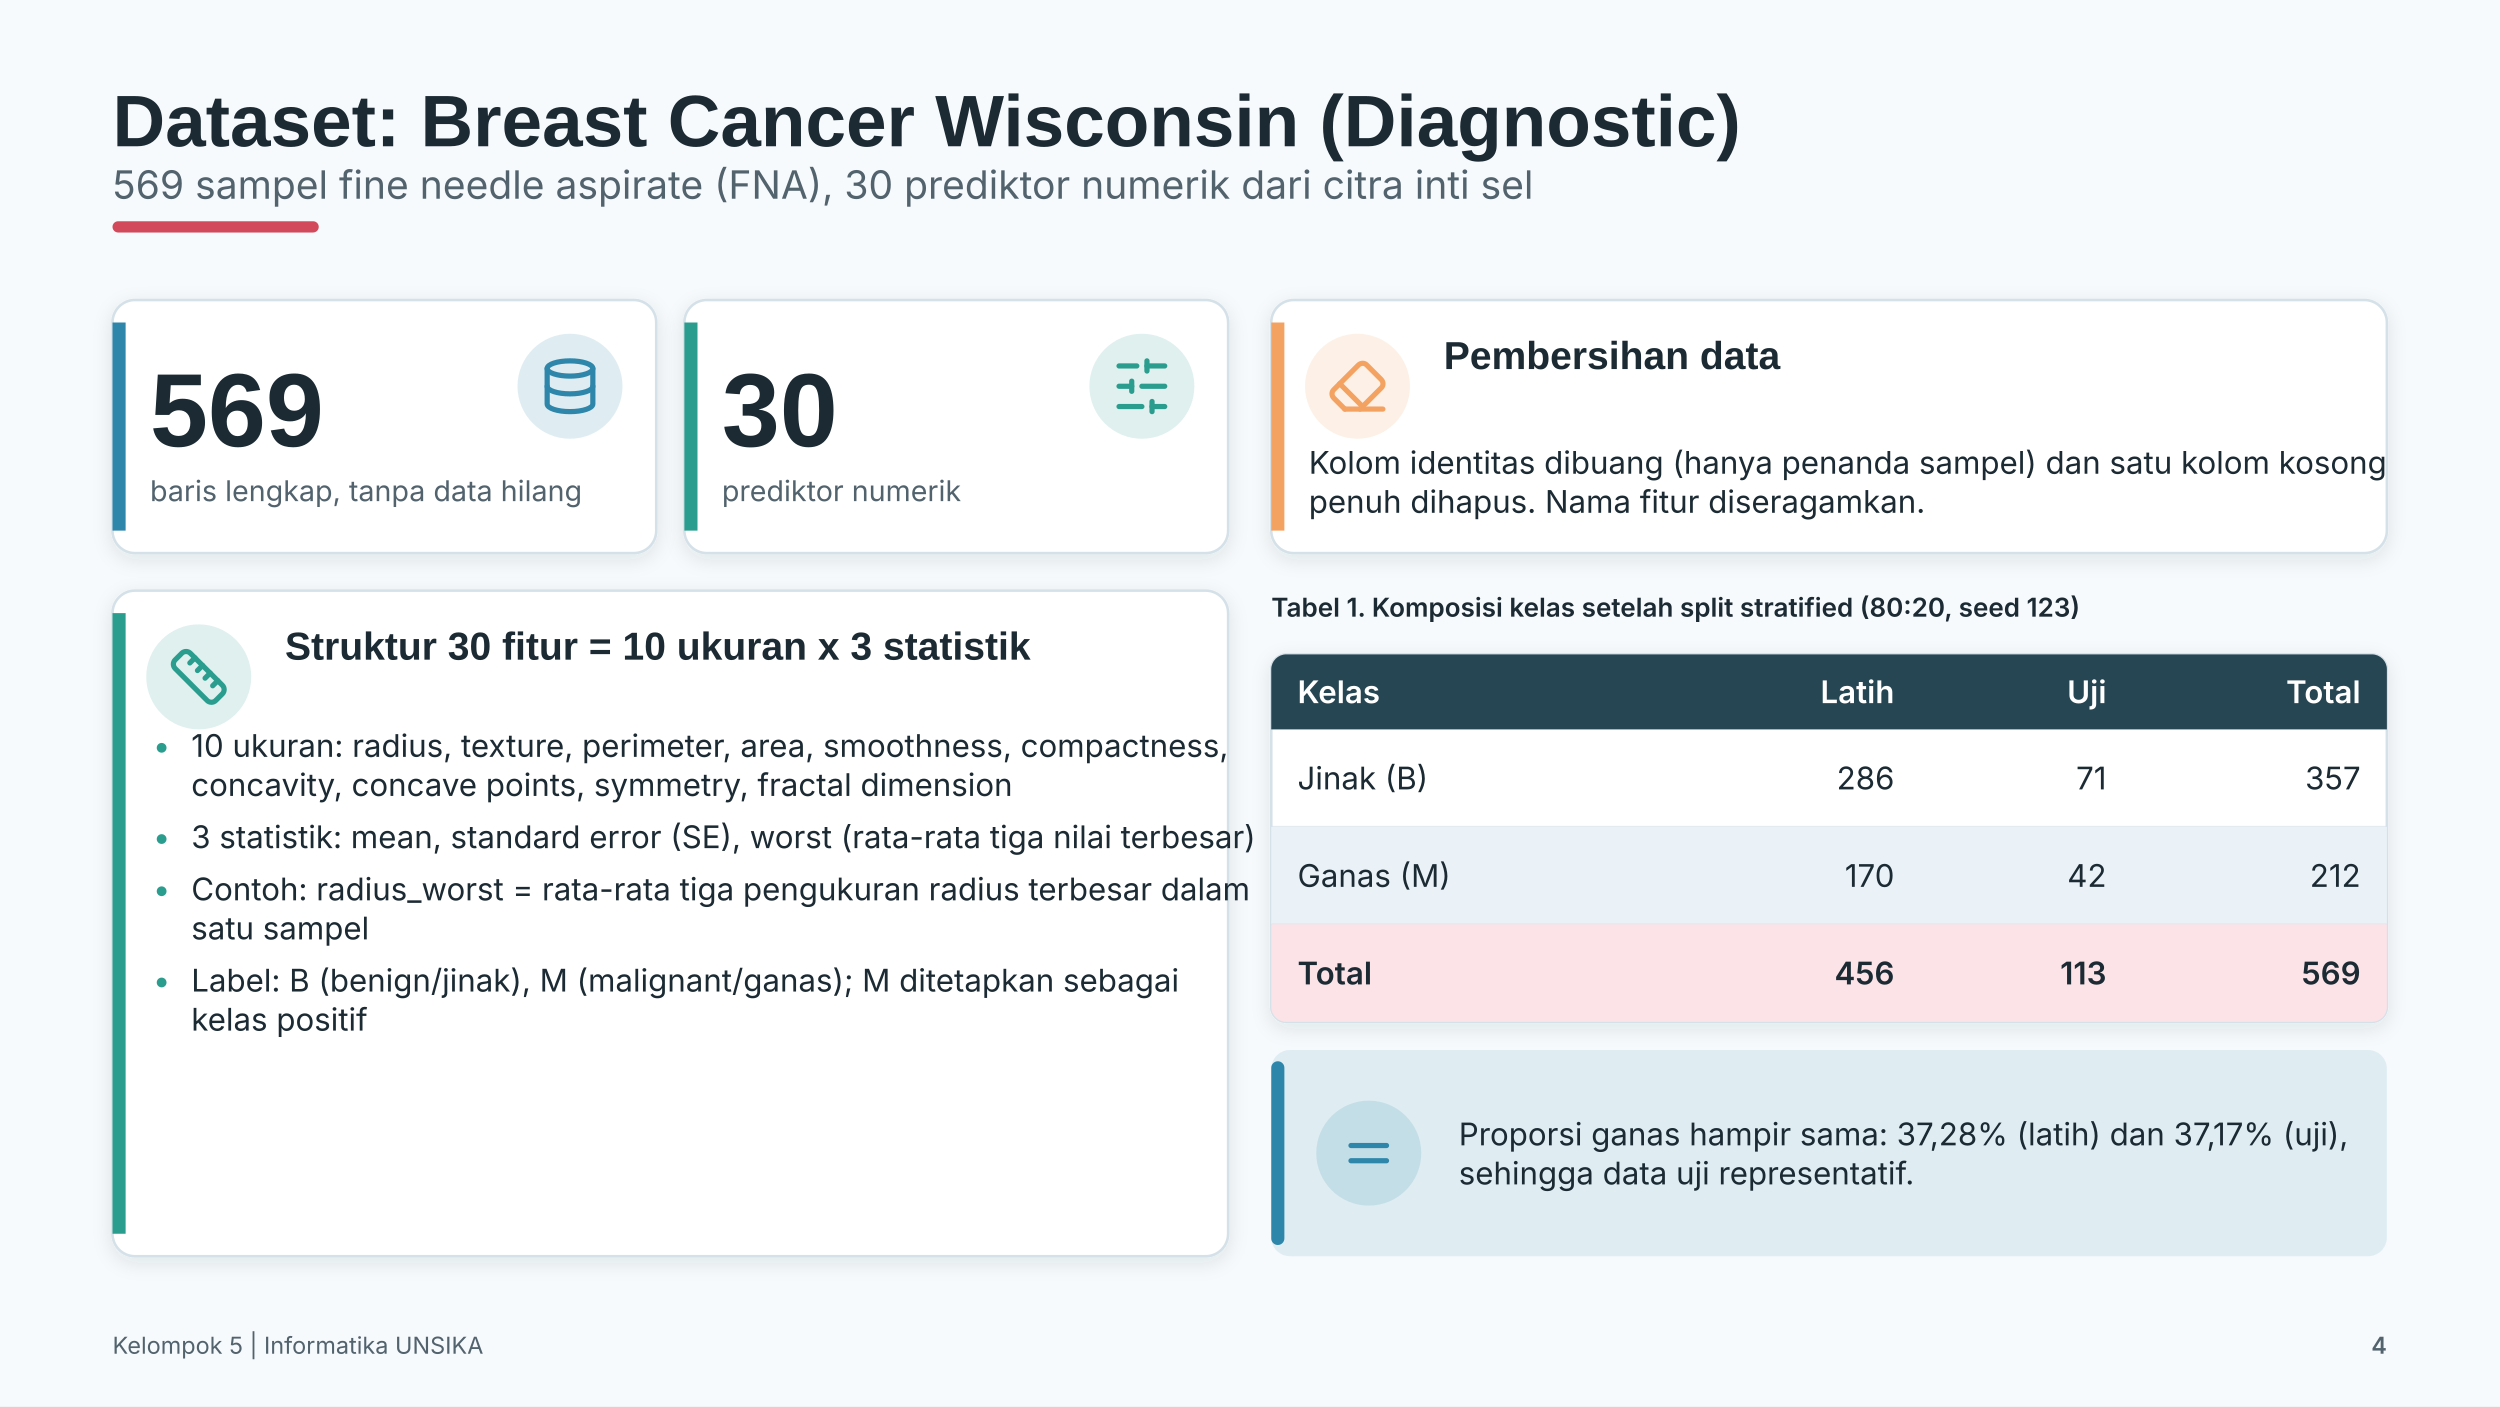
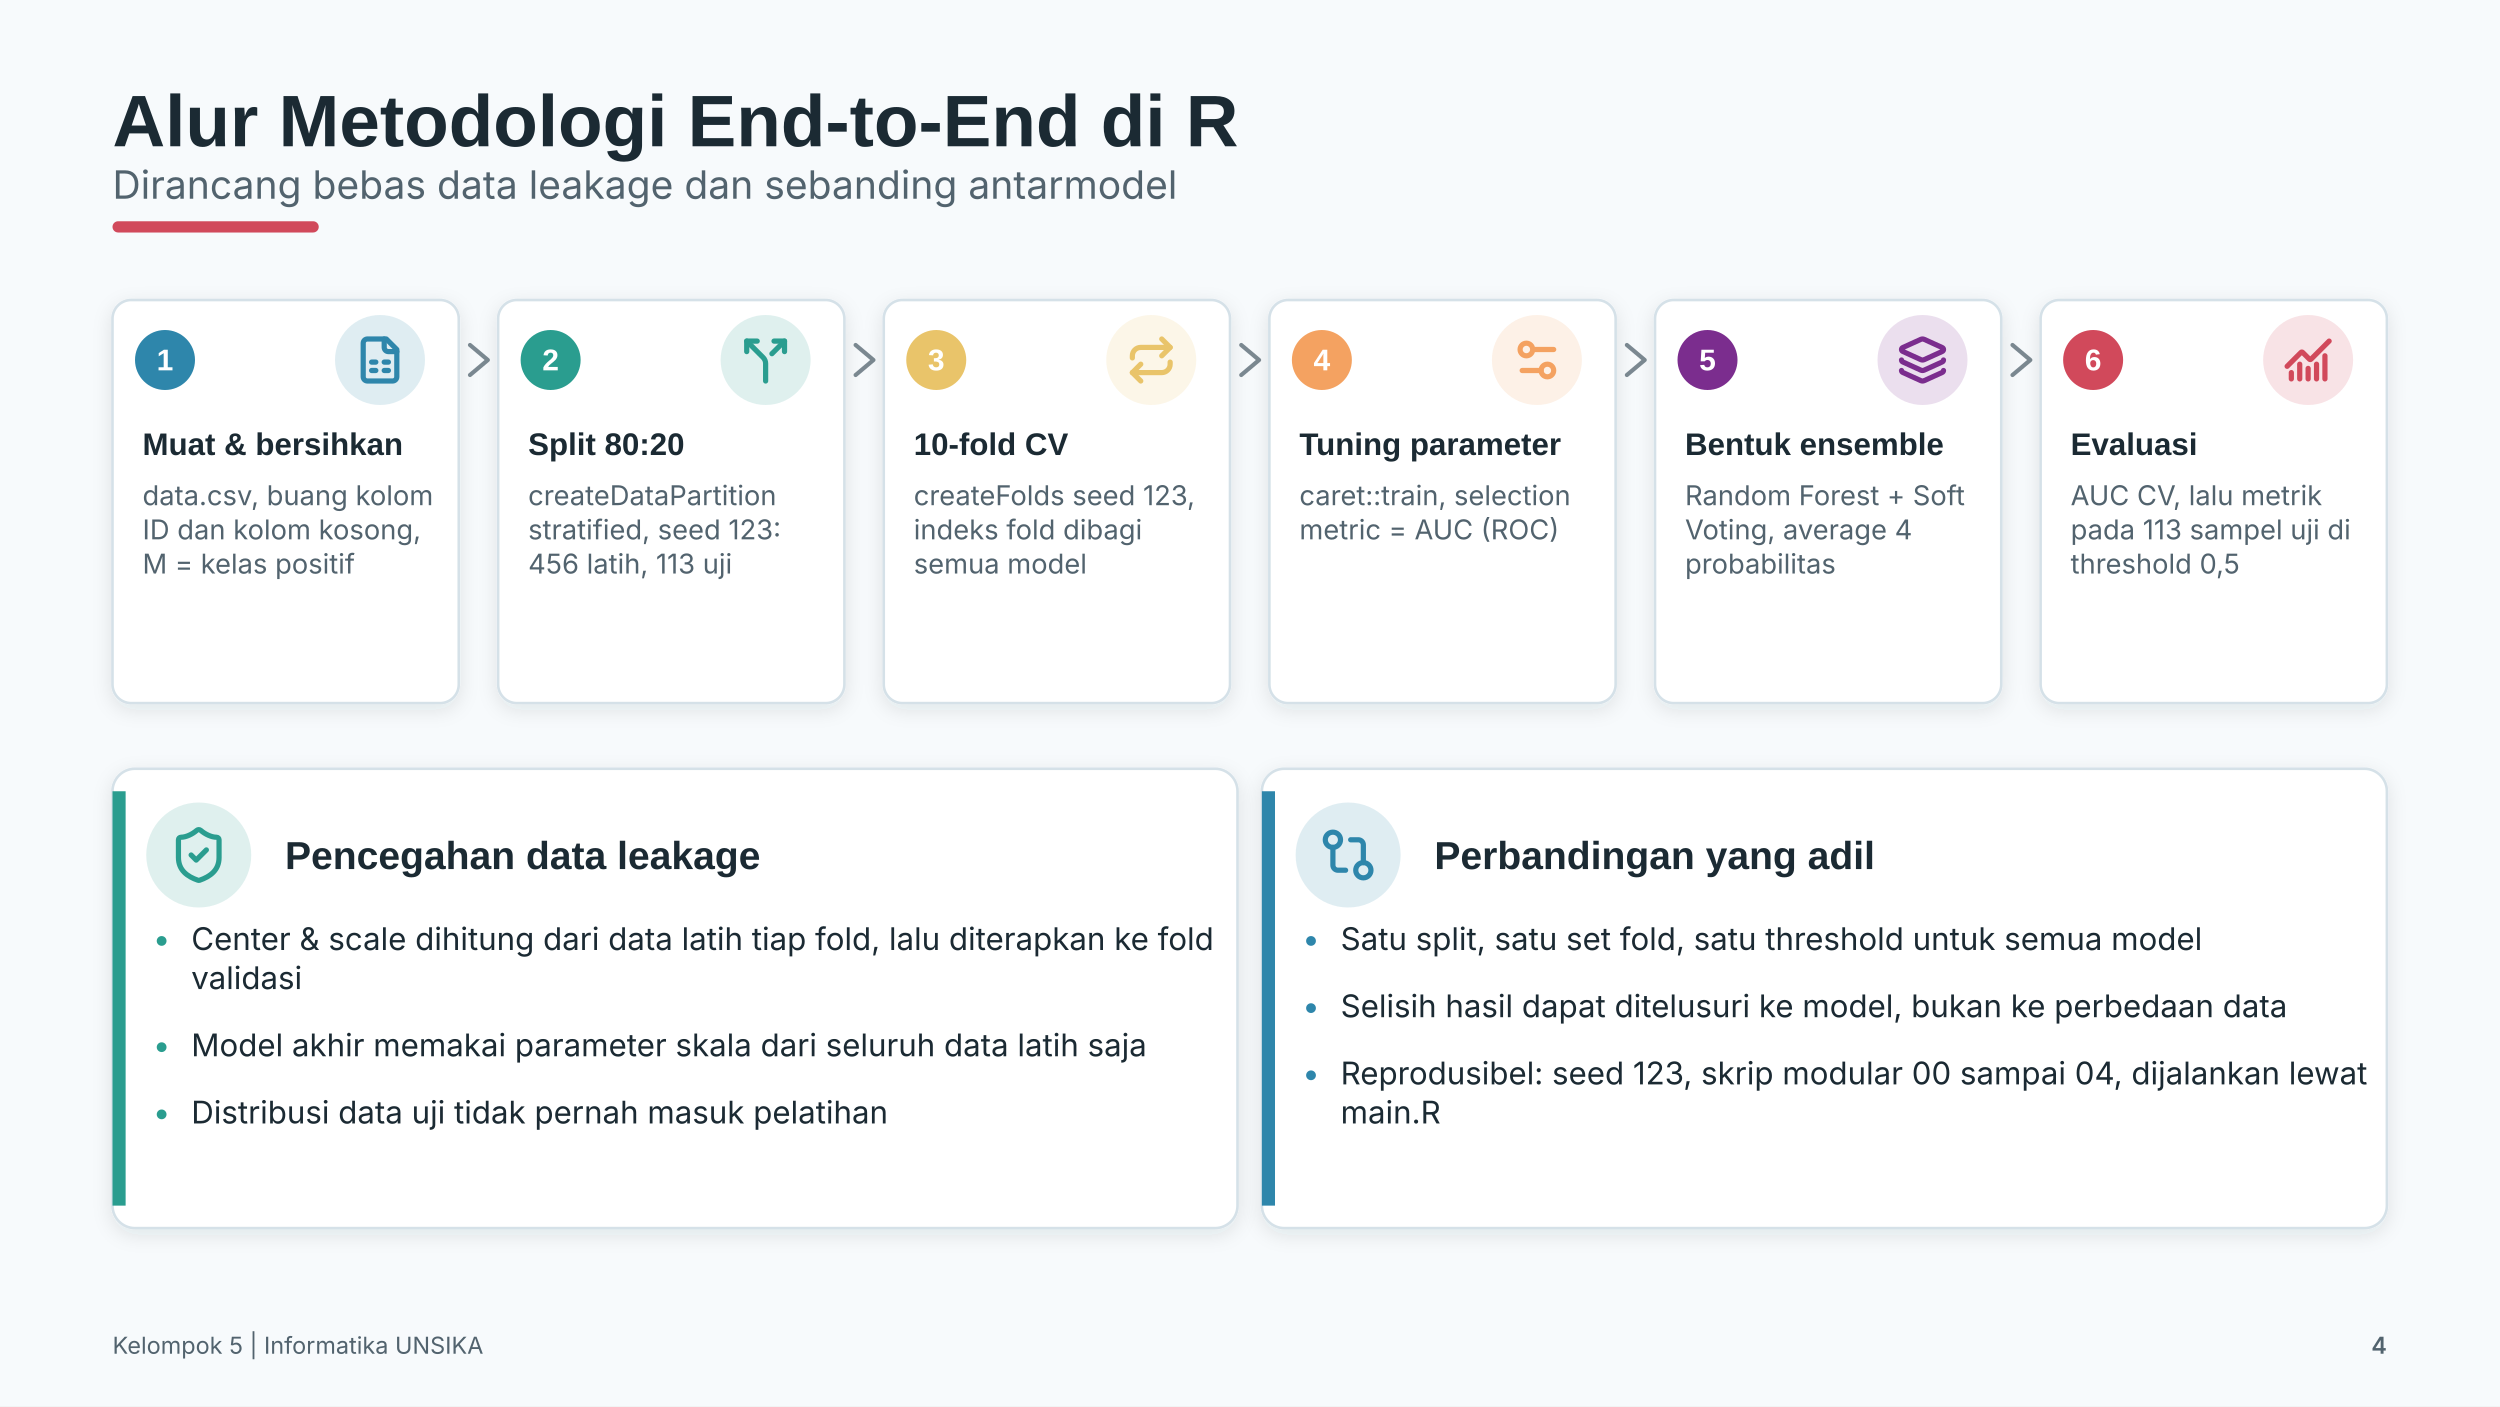
<svg xmlns="http://www.w3.org/2000/svg" width="1333.33" height="750.00" viewBox="0 0 1333.33 750.00">
  <defs>
    <filter id="soft" x="-20%" y="-20%" width="140%" height="140%">
      <feDropShadow dx="0" dy="3" stdDeviation="5" flood-color="#1B2A33" flood-opacity="0.10" />
    </filter>
  </defs>
  <rect x="0.00" y="0.00" width="1333.33" height="750.00" fill="#F7FAFC" />
-   <text x="60.00" y="78.00" font-family="'Poppins','Calibri',Arial,sans-serif" font-size="38.89" font-weight="700" fill="#1B2A33">Dataset: Breast Cancer Wisconsin (Diagnostic)</text>
-   <text x="60.00" y="106.00" font-family="'Inter','Calibri',Arial,sans-serif" font-size="20.83" font-weight="400" fill="#52636E">569 sampel fine needle aspirate (FNA), 30 prediktor numerik dari citra inti sel</text>
+   <text x="60.00" y="78.00" font-family="'Poppins','Calibri',Arial,sans-serif" font-size="38.89" font-weight="700" fill="#1B2A33">Alur Metodologi End-to-End di R</text>
+   <text x="60.00" y="106.00" font-family="'Inter','Calibri',Arial,sans-serif" font-size="20.83" font-weight="400" fill="#52636E">Dirancang bebas data leakage dan sebanding antarmodel</text>
  <rect x="60.00" y="118.00" width="110.00" height="6.00" fill="#D1495B" rx="3.00" />
-   <rect x="60.00" y="160.00" width="290.00" height="135.00" fill="#FFFFFF" rx="12.00" stroke="#D5E1E8" stroke-width="1.39" filter="url(#soft)" />
-   <rect x="60.00" y="172.00" width="7.00" height="111.00" fill="#2E86AB" />
-   <circle cx="304.00" cy="206.00" r="28.00" fill="#2E86AB" fill-opacity="0.15" />
-   <g transform="translate(287.76,189.76) scale(1.3533)" fill="none" stroke="#2E86AB" stroke-width="2.053" stroke-linecap="round" stroke-linejoin="round">
-     <ellipse cx="12" cy="5" rx="9" ry="3" />
-     <path d="M3 5V19A9 3 0 0 0 21 19V5" />
-     <path d="M3 12A9 3 0 0 0 21 12" />
+   <rect x="60.00" y="160.00" width="184.67" height="215.00" fill="#FFFFFF" rx="10.00" stroke="#D5E1E8" stroke-width="1.39" filter="url(#soft)" />
+   <circle cx="88.00" cy="192.00" r="16.00" fill="#2E86AB" />
+   <text x="88.00" y="197.50" font-family="'Poppins','Calibri',Arial,sans-serif" font-size="15.97" font-weight="700" fill="#FFFFFF" text-anchor="middle">1</text>
+   <circle cx="202.67" cy="192.00" r="24.00" fill="#2E86AB" fill-opacity="0.15" />
+   <g transform="translate(189.23,178.56) scale(1.12)" fill="none" stroke="#2E86AB" stroke-width="2.480" stroke-linecap="round" stroke-linejoin="round">
+     <path d="M15 2H6a2 2 0 0 0-2 2v16a2 2 0 0 0 2 2h12a2 2 0 0 0 2-2V7Z" />
+     <path d="M14 2v4a2 2 0 0 0 2 2h4" />
+     <path d="M8 13h2" />
+     <path d="M14 13h2" />
+     <path d="M8 17h2" />
+     <path d="M14 17h2" />
  </g>
-   <text x="80.00" y="238.00" font-family="'Poppins','Calibri',Arial,sans-serif" font-size="55.56" font-weight="700" fill="#1B2A33">569</text>
-   <text x="80.00" y="267.28" font-family="'Inter','Calibri',Arial,sans-serif" font-size="15.28" font-weight="400" fill="#52636E">baris lengkap, tanpa data hilang</text>
-   <rect x="365.00" y="160.00" width="290.00" height="135.00" fill="#FFFFFF" rx="12.00" stroke="#D5E1E8" stroke-width="1.39" filter="url(#soft)" />
-   <rect x="365.00" y="172.00" width="7.00" height="111.00" fill="#2A9D8F" />
-   <circle cx="609.00" cy="206.00" r="28.00" fill="#2A9D8F" fill-opacity="0.15" />
-   <g transform="translate(592.76,189.76) scale(1.3533)" fill="none" stroke="#2A9D8F" stroke-width="2.053" stroke-linecap="round" stroke-linejoin="round">
-     <line x1="21" x2="14" y1="4" y2="4" />
-     <line x1="10" x2="3" y1="4" y2="4" />
-     <line x1="21" x2="12" y1="12" y2="12" />
-     <line x1="8" x2="3" y1="12" y2="12" />
-     <line x1="21" x2="16" y1="20" y2="20" />
-     <line x1="12" x2="3" y1="20" y2="20" />
-     <line x1="14" x2="14" y1="2" y2="6" />
-     <line x1="8" x2="8" y1="10" y2="14" />
-     <line x1="16" x2="16" y1="18" y2="22" />
+   <text x="76.00" y="242.67" font-family="'Poppins','Calibri',Arial,sans-serif" font-size="16.67" font-weight="600" fill="#1B2A33">Muat &amp; bersihkan</text>
+   <text x="76.00" y="269.42" font-family="'Inter','Calibri',Arial,sans-serif" font-size="14.58" font-weight="400" fill="#52636E">data.csv, buang kolom</text>
+   <text x="76.00" y="287.65" font-family="'Inter','Calibri',Arial,sans-serif" font-size="14.58" font-weight="400" fill="#52636E">ID dan kolom kosong,</text>
+   <text x="76.00" y="305.88" font-family="'Inter','Calibri',Arial,sans-serif" font-size="14.58" font-weight="400" fill="#52636E">M = kelas positif</text>
+   <path d="M 250.67 184.00 L 260.17 192.00 L 250.67 200.00" fill="none" stroke="#52636E" stroke-width="2.22" stroke-linecap="round" stroke-linejoin="round" opacity="0.75" />
+   <rect x="265.67" y="160.00" width="184.67" height="215.00" fill="#FFFFFF" rx="10.00" stroke="#D5E1E8" stroke-width="1.39" filter="url(#soft)" />
+   <circle cx="293.67" cy="192.00" r="16.00" fill="#2A9D8F" />
+   <text x="293.67" y="197.50" font-family="'Poppins','Calibri',Arial,sans-serif" font-size="15.97" font-weight="700" fill="#FFFFFF" text-anchor="middle">2</text>
+   <circle cx="408.33" cy="192.00" r="24.00" fill="#2A9D8F" fill-opacity="0.15" />
+   <g transform="translate(394.89,178.56) scale(1.12)" fill="none" stroke="#2A9D8F" stroke-width="2.480" stroke-linecap="round" stroke-linejoin="round">
+     <path d="M16 3h5v5" />
+     <path d="M8 3H3v5" />
+     <path d="M12 22v-8.3a4 4 0 0 0-1.172-2.872L3 3" />
+     <path d="m15 9 6-6" />
  </g>
-   <text x="385.00" y="238.00" font-family="'Poppins','Calibri',Arial,sans-serif" font-size="55.56" font-weight="700" fill="#1B2A33">30</text>
-   <text x="385.00" y="267.28" font-family="'Inter','Calibri',Arial,sans-serif" font-size="15.28" font-weight="400" fill="#52636E">prediktor numerik</text>
-   <rect x="60.00" y="315.00" width="595.00" height="355.00" fill="#FFFFFF" rx="12.00" stroke="#D5E1E8" stroke-width="1.39" filter="url(#soft)" />
-   <rect x="60.00" y="327.00" width="7.00" height="331.00" fill="#2A9D8F" />
-   <circle cx="106.00" cy="361.00" r="28.00" fill="#2A9D8F" fill-opacity="0.15" />
-   <g transform="translate(89.76,344.76) scale(1.3533)" fill="none" stroke="#2A9D8F" stroke-width="2.053" stroke-linecap="round" stroke-linejoin="round">
-     <path d="M21.3 15.3a2.4 2.4 0 0 1 0 3.4l-2.6 2.6a2.4 2.4 0 0 1-3.4 0L2.7 8.7a2.41 2.41 0 0 1 0-3.4l2.6-2.6a2.41 2.41 0 0 1 3.4 0Z" />
-     <path d="m14.5 12.5 2-2" />
-     <path d="m11.5 9.5 2-2" />
-     <path d="m8.5 6.5 2-2" />
-     <path d="m17.5 15.5 2-2" />
+   <text x="281.67" y="242.67" font-family="'Poppins','Calibri',Arial,sans-serif" font-size="16.67" font-weight="600" fill="#1B2A33">Split 80:20</text>
+   <text x="281.67" y="269.42" font-family="'Inter','Calibri',Arial,sans-serif" font-size="14.58" font-weight="400" fill="#52636E">createDataPartition</text>
+   <text x="281.67" y="287.65" font-family="'Inter','Calibri',Arial,sans-serif" font-size="14.58" font-weight="400" fill="#52636E">stratified, seed 123:</text>
+   <text x="281.67" y="305.88" font-family="'Inter','Calibri',Arial,sans-serif" font-size="14.58" font-weight="400" fill="#52636E">456 latih, 113 uji</text>
+   <path d="M 456.33 184.00 L 465.83 192.00 L 456.33 200.00" fill="none" stroke="#52636E" stroke-width="2.22" stroke-linecap="round" stroke-linejoin="round" opacity="0.75" />
+   <rect x="471.33" y="160.00" width="184.67" height="215.00" fill="#FFFFFF" rx="10.00" stroke="#D5E1E8" stroke-width="1.39" filter="url(#soft)" />
+   <circle cx="499.33" cy="192.00" r="16.00" fill="#E9C46A" />
+   <text x="499.33" y="197.50" font-family="'Poppins','Calibri',Arial,sans-serif" font-size="15.97" font-weight="700" fill="#FFFFFF" text-anchor="middle">3</text>
+   <circle cx="614.00" cy="192.00" r="24.00" fill="#E9C46A" fill-opacity="0.15" />
+   <g transform="translate(600.56,178.56) scale(1.12)" fill="none" stroke="#E9C46A" stroke-width="2.480" stroke-linecap="round" stroke-linejoin="round">
+     <path d="m17 2 4 4-4 4" />
+     <path d="M3 11v-1a4 4 0 0 1 4-4h14" />
+     <path d="m7 22-4-4 4-4" />
+     <path d="M21 13v1a4 4 0 0 1-4 4H3" />
  </g>
-   <text x="152.00" y="351.83" font-family="'Poppins','Calibri',Arial,sans-serif" font-size="20.83" font-weight="600" fill="#1B2A33">Struktur 30 fitur = 10 ukuran x 3 statistik</text>
-   <text x="82.00" y="403.67" font-family="'Inter','Calibri',Arial,sans-serif" font-size="16.67" font-weight="600" fill="#2A9D8F">•</text>
-   <text x="102.00" y="403.67" font-family="'Inter','Calibri',Arial,sans-serif" font-size="16.67" font-weight="400" fill="#1B2A33">10 ukuran: radius, texture, perimeter, area, smoothness, compactness,</text>
-   <text x="102.00" y="424.50" font-family="'Inter','Calibri',Arial,sans-serif" font-size="16.67" font-weight="400" fill="#1B2A33">concavity, concave points, symmetry, fractal dimension</text>
-   <text x="82.00" y="452.33" font-family="'Inter','Calibri',Arial,sans-serif" font-size="16.67" font-weight="600" fill="#2A9D8F">•</text>
-   <text x="102.00" y="452.33" font-family="'Inter','Calibri',Arial,sans-serif" font-size="16.67" font-weight="400" fill="#1B2A33">3 statistik: mean, standard error (SE), worst (rata-rata tiga nilai terbesar)</text>
-   <text x="82.00" y="480.17" font-family="'Inter','Calibri',Arial,sans-serif" font-size="16.67" font-weight="600" fill="#2A9D8F">•</text>
-   <text x="102.00" y="480.17" font-family="'Inter','Calibri',Arial,sans-serif" font-size="16.67" font-weight="400" fill="#1B2A33">Contoh: radius_worst = rata-rata tiga pengukuran radius terbesar dalam</text>
-   <text x="102.00" y="501.00" font-family="'Inter','Calibri',Arial,sans-serif" font-size="16.67" font-weight="400" fill="#1B2A33">satu sampel</text>
-   <text x="82.00" y="528.83" font-family="'Inter','Calibri',Arial,sans-serif" font-size="16.67" font-weight="600" fill="#2A9D8F">•</text>
-   <text x="102.00" y="528.83" font-family="'Inter','Calibri',Arial,sans-serif" font-size="16.67" font-weight="400" fill="#1B2A33">Label: B (benign/jinak), M (malignant/ganas); M ditetapkan sebagai</text>
-   <text x="102.00" y="549.67" font-family="'Inter','Calibri',Arial,sans-serif" font-size="16.67" font-weight="400" fill="#1B2A33">kelas positif</text>
-   <rect x="678.00" y="160.00" width="595.00" height="135.00" fill="#FFFFFF" rx="12.00" stroke="#D5E1E8" stroke-width="1.39" filter="url(#soft)" />
-   <rect x="678.00" y="172.00" width="7.00" height="111.00" fill="#F4A261" />
-   <circle cx="724.00" cy="206.00" r="28.00" fill="#F4A261" fill-opacity="0.15" />
-   <g transform="translate(707.76,189.76) scale(1.3533)" fill="none" stroke="#F4A261" stroke-width="2.053" stroke-linecap="round" stroke-linejoin="round">
-     <path d="m7 21-4.3-4.3c-1-1-1-2.5 0-3.4l9.6-9.6c1-1 2.5-1 3.4 0l5.6 5.6c1 1 1 2.5 0 3.4L13 21" />
-     <path d="M22 21H7" />
-     <path d="m5 11 9 9" />
+   <text x="487.33" y="242.67" font-family="'Poppins','Calibri',Arial,sans-serif" font-size="16.67" font-weight="600" fill="#1B2A33">10-fold CV</text>
+   <text x="487.33" y="269.42" font-family="'Inter','Calibri',Arial,sans-serif" font-size="14.58" font-weight="400" fill="#52636E">createFolds seed 123,</text>
+   <text x="487.33" y="287.65" font-family="'Inter','Calibri',Arial,sans-serif" font-size="14.58" font-weight="400" fill="#52636E">indeks fold dibagi</text>
+   <text x="487.33" y="305.88" font-family="'Inter','Calibri',Arial,sans-serif" font-size="14.58" font-weight="400" fill="#52636E">semua model</text>
+   <path d="M 662.00 184.00 L 671.50 192.00 L 662.00 200.00" fill="none" stroke="#52636E" stroke-width="2.22" stroke-linecap="round" stroke-linejoin="round" opacity="0.75" />
+   <rect x="677.00" y="160.00" width="184.67" height="215.00" fill="#FFFFFF" rx="10.00" stroke="#D5E1E8" stroke-width="1.39" filter="url(#soft)" />
+   <circle cx="705.00" cy="192.00" r="16.00" fill="#F4A261" />
+   <text x="705.00" y="197.50" font-family="'Poppins','Calibri',Arial,sans-serif" font-size="15.97" font-weight="700" fill="#FFFFFF" text-anchor="middle">4</text>
+   <circle cx="819.67" cy="192.00" r="24.00" fill="#F4A261" fill-opacity="0.15" />
+   <g transform="translate(806.23,178.56) scale(1.12)" fill="none" stroke="#F4A261" stroke-width="2.480" stroke-linecap="round" stroke-linejoin="round">
+     <path d="M20 7h-9" />
+     <path d="M14 17H5" />
+     <circle cx="17" cy="17" r="3" />
+     <circle cx="7" cy="7" r="3" />
  </g>
-   <text x="770.00" y="196.83" font-family="'Poppins','Calibri',Arial,sans-serif" font-size="20.83" font-weight="600" fill="#1B2A33">Pembersihan data</text>
-   <text x="698.00" y="252.67" font-family="'Inter','Calibri',Arial,sans-serif" font-size="16.67" font-weight="400" fill="#1B2A33">Kolom identitas dibuang (hanya penanda sampel) dan satu kolom kosong</text>
-   <text x="698.00" y="273.50" font-family="'Inter','Calibri',Arial,sans-serif" font-size="16.67" font-weight="400" fill="#1B2A33">penuh dihapus. Nama fitur diseragamkan.</text>
-   <text x="678.00" y="328.89" font-family="'Inter','Calibri',Arial,sans-serif" font-size="13.89" font-weight="600" fill="#1B2A33">Tabel 1. Komposisi kelas setelah split stratified (80:20, seed 123)</text>
-   <clipPath id="tbl678_315">
-     <rect x="678.00" y="349.00" width="595.00" height="196.00" rx="8" />
-   </clipPath>
-   <rect x="678.00" y="349.00" width="595.00" height="196.00" fill="#FFFFFF" rx="8.00" stroke="#D5E1E8" stroke-width="1.39" filter="url(#soft)" />
-   <g clip-path="url(#tbl678_315)">
-     <rect x="678.00" y="349.00" width="595.00" height="40.00" fill="#264653" />
-     <text x="692.00" y="375.00" font-family="'Inter','Calibri',Arial,sans-serif" font-size="16.67" font-weight="600" fill="#FFFFFF">Kelas</text>
-     <text x="1010.36" y="375.00" font-family="'Inter','Calibri',Arial,sans-serif" font-size="16.67" font-weight="600" fill="#FFFFFF" text-anchor="end">Latih</text>
-     <text x="1123.46" y="375.00" font-family="'Inter','Calibri',Arial,sans-serif" font-size="16.67" font-weight="600" fill="#FFFFFF" text-anchor="end">Uji</text>
-     <text x="1259.00" y="375.00" font-family="'Inter','Calibri',Arial,sans-serif" font-size="16.67" font-weight="600" fill="#FFFFFF" text-anchor="end">Total</text>
-     <text x="692.00" y="421.00" font-family="'Inter','Calibri',Arial,sans-serif" font-size="16.67" font-weight="400" fill="#1B2A33">Jinak (B)</text>
-     <text x="1010.36" y="421.00" font-family="'Inter','Calibri',Arial,sans-serif" font-size="16.67" font-weight="400" fill="#1B2A33" text-anchor="end">286</text>
-     <text x="1123.46" y="421.00" font-family="'Inter','Calibri',Arial,sans-serif" font-size="16.67" font-weight="400" fill="#1B2A33" text-anchor="end">71</text>
-     <text x="1259.00" y="421.00" font-family="'Inter','Calibri',Arial,sans-serif" font-size="16.67" font-weight="400" fill="#1B2A33" text-anchor="end">357</text>
-     <line x1="678.00" y1="441.00" x2="1273.00" y2="441.00" stroke="#D5E1E8" stroke-width="1.04" opacity="0.7" />
-     <rect x="678.00" y="441.00" width="595.00" height="52.00" fill="#EAF2F7" />
-     <text x="692.00" y="473.00" font-family="'Inter','Calibri',Arial,sans-serif" font-size="16.67" font-weight="400" fill="#1B2A33">Ganas (M)</text>
-     <text x="1010.36" y="473.00" font-family="'Inter','Calibri',Arial,sans-serif" font-size="16.67" font-weight="400" fill="#1B2A33" text-anchor="end">170</text>
-     <text x="1123.46" y="473.00" font-family="'Inter','Calibri',Arial,sans-serif" font-size="16.67" font-weight="400" fill="#1B2A33" text-anchor="end">42</text>
-     <text x="1259.00" y="473.00" font-family="'Inter','Calibri',Arial,sans-serif" font-size="16.67" font-weight="400" fill="#1B2A33" text-anchor="end">212</text>
-     <line x1="678.00" y1="493.00" x2="1273.00" y2="493.00" stroke="#D5E1E8" stroke-width="1.04" opacity="0.7" />
-     <rect x="678.00" y="493.00" width="595.00" height="52.00" fill="#FBE3E7" />
-     <text x="692.00" y="525.00" font-family="'Inter','Calibri',Arial,sans-serif" font-size="16.67" font-weight="600" fill="#1B2A33">Total</text>
-     <text x="1010.36" y="525.00" font-family="'Inter','Calibri',Arial,sans-serif" font-size="16.67" font-weight="600" fill="#1B2A33" text-anchor="end">456</text>
-     <text x="1123.46" y="525.00" font-family="'Inter','Calibri',Arial,sans-serif" font-size="16.67" font-weight="600" fill="#1B2A33" text-anchor="end">113</text>
-     <text x="1259.00" y="525.00" font-family="'Inter','Calibri',Arial,sans-serif" font-size="16.67" font-weight="600" fill="#1B2A33" text-anchor="end">569</text>
+   <text x="693.00" y="242.67" font-family="'Poppins','Calibri',Arial,sans-serif" font-size="16.67" font-weight="600" fill="#1B2A33">Tuning parameter</text>
+   <text x="693.00" y="269.42" font-family="'Inter','Calibri',Arial,sans-serif" font-size="14.58" font-weight="400" fill="#52636E">caret::train, selection</text>
+   <text x="693.00" y="287.65" font-family="'Inter','Calibri',Arial,sans-serif" font-size="14.58" font-weight="400" fill="#52636E">metric = AUC (ROC)</text>
+   <path d="M 867.67 184.00 L 877.17 192.00 L 867.67 200.00" fill="none" stroke="#52636E" stroke-width="2.22" stroke-linecap="round" stroke-linejoin="round" opacity="0.75" />
+   <rect x="882.67" y="160.00" width="184.67" height="215.00" fill="#FFFFFF" rx="10.00" stroke="#D5E1E8" stroke-width="1.39" filter="url(#soft)" />
+   <circle cx="910.67" cy="192.00" r="16.00" fill="#7B2D8E" />
+   <text x="910.67" y="197.50" font-family="'Poppins','Calibri',Arial,sans-serif" font-size="15.97" font-weight="700" fill="#FFFFFF" text-anchor="middle">5</text>
+   <circle cx="1025.33" cy="192.00" r="24.00" fill="#7B2D8E" fill-opacity="0.15" />
+   <g transform="translate(1011.89,178.56) scale(1.12)" fill="none" stroke="#7B2D8E" stroke-width="2.480" stroke-linecap="round" stroke-linejoin="round">
+     <path d="M12.83 2.18a2 2 0 0 0-1.66 0L2.6 6.08a1 1 0 0 0 0 1.83l8.58 3.91a2 2 0 0 0 1.66 0l8.58-3.9a1 1 0 0 0 0-1.83z" />
+     <path d="M2 12a1 1 0 0 0 .58.91l8.6 3.91a2 2 0 0 0 1.65 0l8.58-3.9A1 1 0 0 0 22 12" />
+     <path d="M2 17a1 1 0 0 0 .58.91l8.6 3.91a2 2 0 0 0 1.65 0l8.58-3.9A1 1 0 0 0 22 17" />
  </g>
-   <rect x="678.00" y="560.00" width="595.00" height="110.00" fill="#2E86AB" rx="10.00" fill-opacity="0.12" />
-   <rect x="678.00" y="566.00" width="7.00" height="98.00" fill="#2E86AB" rx="3.50" />
-   <circle cx="730.00" cy="615.00" r="28.00" fill="#2E86AB" fill-opacity="0.15" />
-   <g transform="translate(713.76,598.76) scale(1.3533)" fill="none" stroke="#2E86AB" stroke-width="2.053" stroke-linecap="round" stroke-linejoin="round">
-     <line x1="5" x2="19" y1="9" y2="9" />
-     <line x1="5" x2="19" y1="15" y2="15" />
+   <text x="898.67" y="242.67" font-family="'Poppins','Calibri',Arial,sans-serif" font-size="16.67" font-weight="600" fill="#1B2A33">Bentuk ensemble</text>
+   <text x="898.67" y="269.42" font-family="'Inter','Calibri',Arial,sans-serif" font-size="14.58" font-weight="400" fill="#52636E">Random Forest + Soft</text>
+   <text x="898.67" y="287.65" font-family="'Inter','Calibri',Arial,sans-serif" font-size="14.58" font-weight="400" fill="#52636E">Voting, average 4</text>
+   <text x="898.67" y="305.88" font-family="'Inter','Calibri',Arial,sans-serif" font-size="14.58" font-weight="400" fill="#52636E">probabilitas</text>
+   <path d="M 1073.33 184.00 L 1082.83 192.00 L 1073.33 200.00" fill="none" stroke="#52636E" stroke-width="2.22" stroke-linecap="round" stroke-linejoin="round" opacity="0.75" />
+   <rect x="1088.33" y="160.00" width="184.67" height="215.00" fill="#FFFFFF" rx="10.00" stroke="#D5E1E8" stroke-width="1.39" filter="url(#soft)" />
+   <circle cx="1116.33" cy="192.00" r="16.00" fill="#D1495B" />
+   <text x="1116.33" y="197.50" font-family="'Poppins','Calibri',Arial,sans-serif" font-size="15.97" font-weight="700" fill="#FFFFFF" text-anchor="middle">6</text>
+   <circle cx="1231.00" cy="192.00" r="24.00" fill="#D1495B" fill-opacity="0.15" />
+   <g transform="translate(1217.56,178.56) scale(1.12)" fill="none" stroke="#D1495B" stroke-width="2.480" stroke-linecap="round" stroke-linejoin="round">
+     <path d="M12 16v5" />
+     <path d="M16 14v7" />
+     <path d="M20 10v11" />
+     <path d="m22 3-8.646 8.646a.5.5 0 0 1-.708 0L9.354 8.354a.5.5 0 0 0-.707 0L2 15" />
+     <path d="M4 18v3" />
+     <path d="M8 14v7" />
  </g>
-   <text x="778.00" y="610.83" font-family="'Inter','Calibri',Arial,sans-serif" font-size="16.67" font-weight="400" fill="#1B2A33">Proporsi ganas hampir sama: 37,28% (latih) dan 37,17% (uji),</text>
-   <text x="778.00" y="631.67" font-family="'Inter','Calibri',Arial,sans-serif" font-size="16.67" font-weight="400" fill="#1B2A33">sehingga data uji representatif.</text>
+   <text x="1104.33" y="242.67" font-family="'Poppins','Calibri',Arial,sans-serif" font-size="16.67" font-weight="600" fill="#1B2A33">Evaluasi</text>
+   <text x="1104.33" y="269.42" font-family="'Inter','Calibri',Arial,sans-serif" font-size="14.58" font-weight="400" fill="#52636E">AUC CV, lalu metrik</text>
+   <text x="1104.33" y="287.65" font-family="'Inter','Calibri',Arial,sans-serif" font-size="14.58" font-weight="400" fill="#52636E">pada 113 sampel uji di</text>
+   <text x="1104.33" y="305.88" font-family="'Inter','Calibri',Arial,sans-serif" font-size="14.58" font-weight="400" fill="#52636E">threshold 0,5</text>
+   <rect x="60.00" y="410.00" width="600.00" height="245.00" fill="#FFFFFF" rx="12.00" stroke="#D5E1E8" stroke-width="1.39" filter="url(#soft)" />
+   <rect x="60.00" y="422.00" width="7.00" height="221.00" fill="#2A9D8F" />
+   <circle cx="106.00" cy="456.00" r="28.00" fill="#2A9D8F" fill-opacity="0.15" />
+   <g transform="translate(89.76,439.76) scale(1.3533)" fill="none" stroke="#2A9D8F" stroke-width="2.053" stroke-linecap="round" stroke-linejoin="round">
+     <path d="M20 13c0 5-3.5 7.5-7.66 8.95a1 1 0 0 1-.67-.01C7.5 20.5 4 18 4 13V6a1 1 0 0 1 1-1c2 0 4.5-1.2 6.24-2.72a1.17 1.17 0 0 1 1.52 0C14.51 3.81 17 5 19 5a1 1 0 0 1 1 1z" />
+     <path d="m9 12 2 2 4-4" />
+   </g>
+   <text x="152.00" y="463.50" font-family="'Poppins','Calibri',Arial,sans-serif" font-size="20.83" font-weight="600" fill="#1B2A33">Pencegahan data leakage</text>
+   <text x="82.00" y="506.67" font-family="'Inter','Calibri',Arial,sans-serif" font-size="16.67" font-weight="600" fill="#2A9D8F">•</text>
+   <text x="102.00" y="506.67" font-family="'Inter','Calibri',Arial,sans-serif" font-size="16.67" font-weight="400" fill="#1B2A33">Center &amp; scale dihitung dari data latih tiap fold, lalu diterapkan ke fold</text>
+   <text x="102.00" y="527.50" font-family="'Inter','Calibri',Arial,sans-serif" font-size="16.67" font-weight="400" fill="#1B2A33">validasi</text>
+   <text x="82.00" y="563.33" font-family="'Inter','Calibri',Arial,sans-serif" font-size="16.67" font-weight="600" fill="#2A9D8F">•</text>
+   <text x="102.00" y="563.33" font-family="'Inter','Calibri',Arial,sans-serif" font-size="16.67" font-weight="400" fill="#1B2A33">Model akhir memakai parameter skala dari seluruh data latih saja</text>
+   <text x="82.00" y="599.17" font-family="'Inter','Calibri',Arial,sans-serif" font-size="16.67" font-weight="600" fill="#2A9D8F">•</text>
+   <text x="102.00" y="599.17" font-family="'Inter','Calibri',Arial,sans-serif" font-size="16.67" font-weight="400" fill="#1B2A33">Distribusi data uji tidak pernah masuk pelatihan</text>
+   <rect x="673.00" y="410.00" width="600.00" height="245.00" fill="#FFFFFF" rx="12.00" stroke="#D5E1E8" stroke-width="1.39" filter="url(#soft)" />
+   <rect x="673.00" y="422.00" width="7.00" height="221.00" fill="#2E86AB" />
+   <circle cx="719.00" cy="456.00" r="28.00" fill="#2E86AB" fill-opacity="0.15" />
+   <g transform="translate(702.76,439.76) scale(1.3533)" fill="none" stroke="#2E86AB" stroke-width="2.053" stroke-linecap="round" stroke-linejoin="round">
+     <circle cx="18" cy="18" r="3" />
+     <circle cx="6" cy="6" r="3" />
+     <path d="M13 6h3a2 2 0 0 1 2 2v7" />
+     <path d="M11 18H8a2 2 0 0 1-2-2V9" />
+   </g>
+   <text x="765.00" y="463.50" font-family="'Poppins','Calibri',Arial,sans-serif" font-size="20.83" font-weight="600" fill="#1B2A33">Perbandingan yang adil</text>
+   <text x="695.00" y="506.67" font-family="'Inter','Calibri',Arial,sans-serif" font-size="16.67" font-weight="600" fill="#2E86AB">•</text>
+   <text x="715.00" y="506.67" font-family="'Inter','Calibri',Arial,sans-serif" font-size="16.67" font-weight="400" fill="#1B2A33">Satu split, satu set fold, satu threshold untuk semua model</text>
+   <text x="695.00" y="542.50" font-family="'Inter','Calibri',Arial,sans-serif" font-size="16.67" font-weight="600" fill="#2E86AB">•</text>
+   <text x="715.00" y="542.50" font-family="'Inter','Calibri',Arial,sans-serif" font-size="16.67" font-weight="400" fill="#1B2A33">Selisih hasil dapat ditelusuri ke model, bukan ke perbedaan data</text>
+   <text x="695.00" y="578.33" font-family="'Inter','Calibri',Arial,sans-serif" font-size="16.67" font-weight="600" fill="#2E86AB">•</text>
+   <text x="715.00" y="578.33" font-family="'Inter','Calibri',Arial,sans-serif" font-size="16.67" font-weight="400" fill="#1B2A33">Reprodusibel: seed 123, skrip modular 00 sampai 04, dijalankan lewat</text>
+   <text x="715.00" y="599.17" font-family="'Inter','Calibri',Arial,sans-serif" font-size="16.67" font-weight="400" fill="#1B2A33">main.R</text>
  <text x="60.00" y="722.00" font-family="'Inter','Calibri',Arial,sans-serif" font-size="12.50" font-weight="400" fill="#52636E">Kelompok 5 | Informatika UNSIKA</text>
  <text x="1273.00" y="722.00" font-family="'Inter','Calibri',Arial,sans-serif" font-size="12.50" font-weight="600" fill="#52636E" text-anchor="end">4</text>
</svg>
